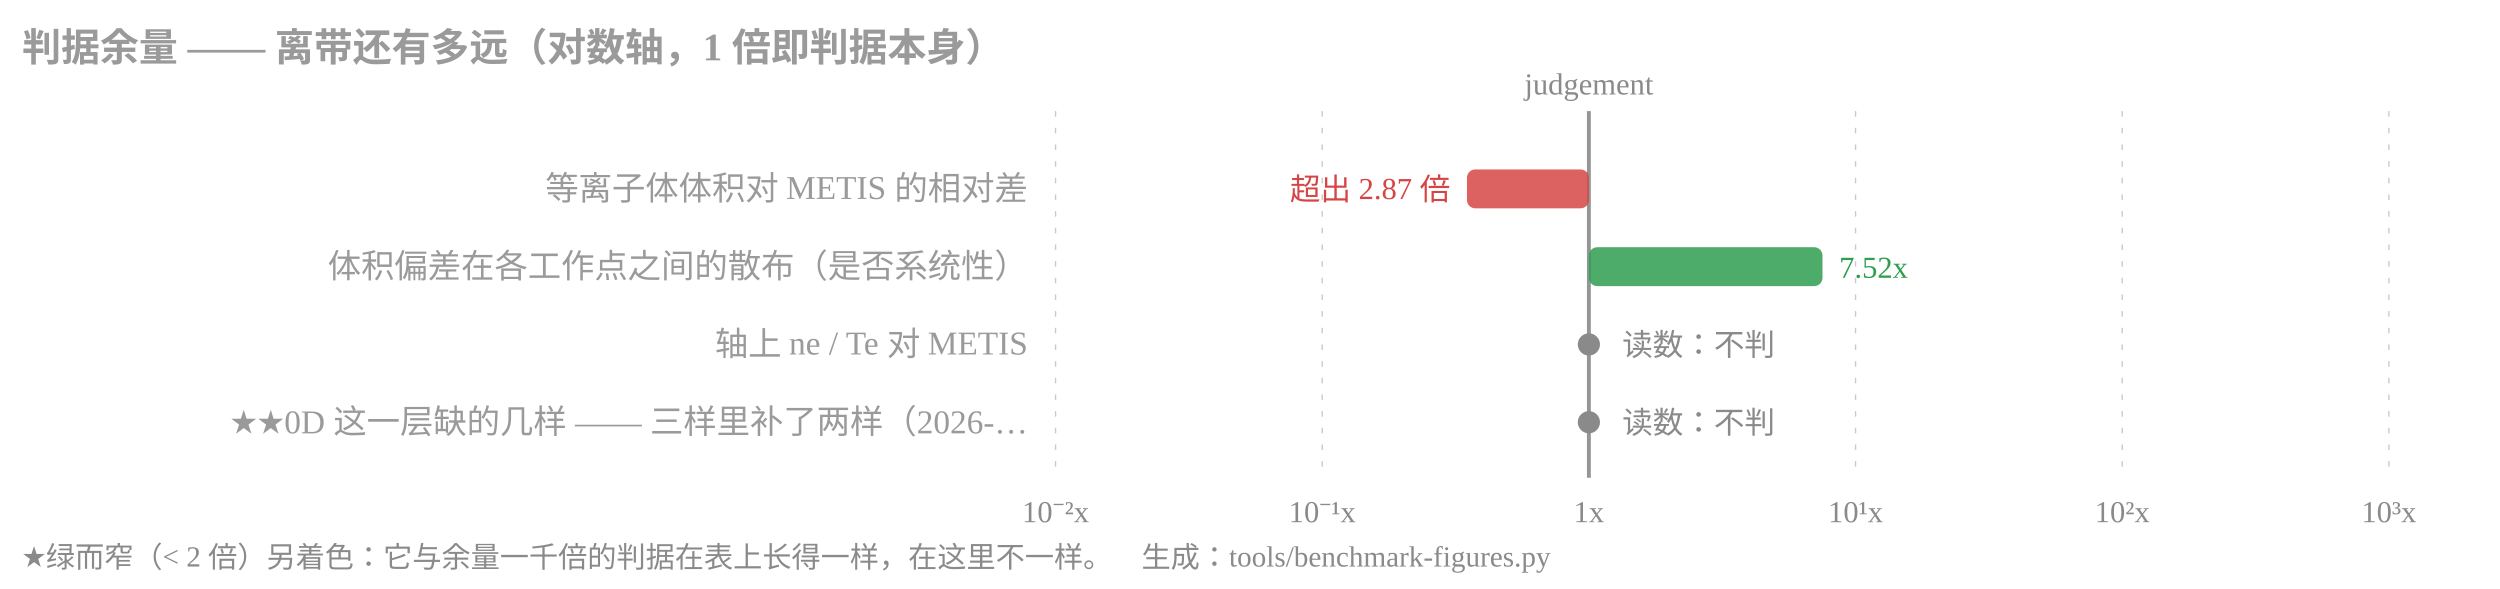
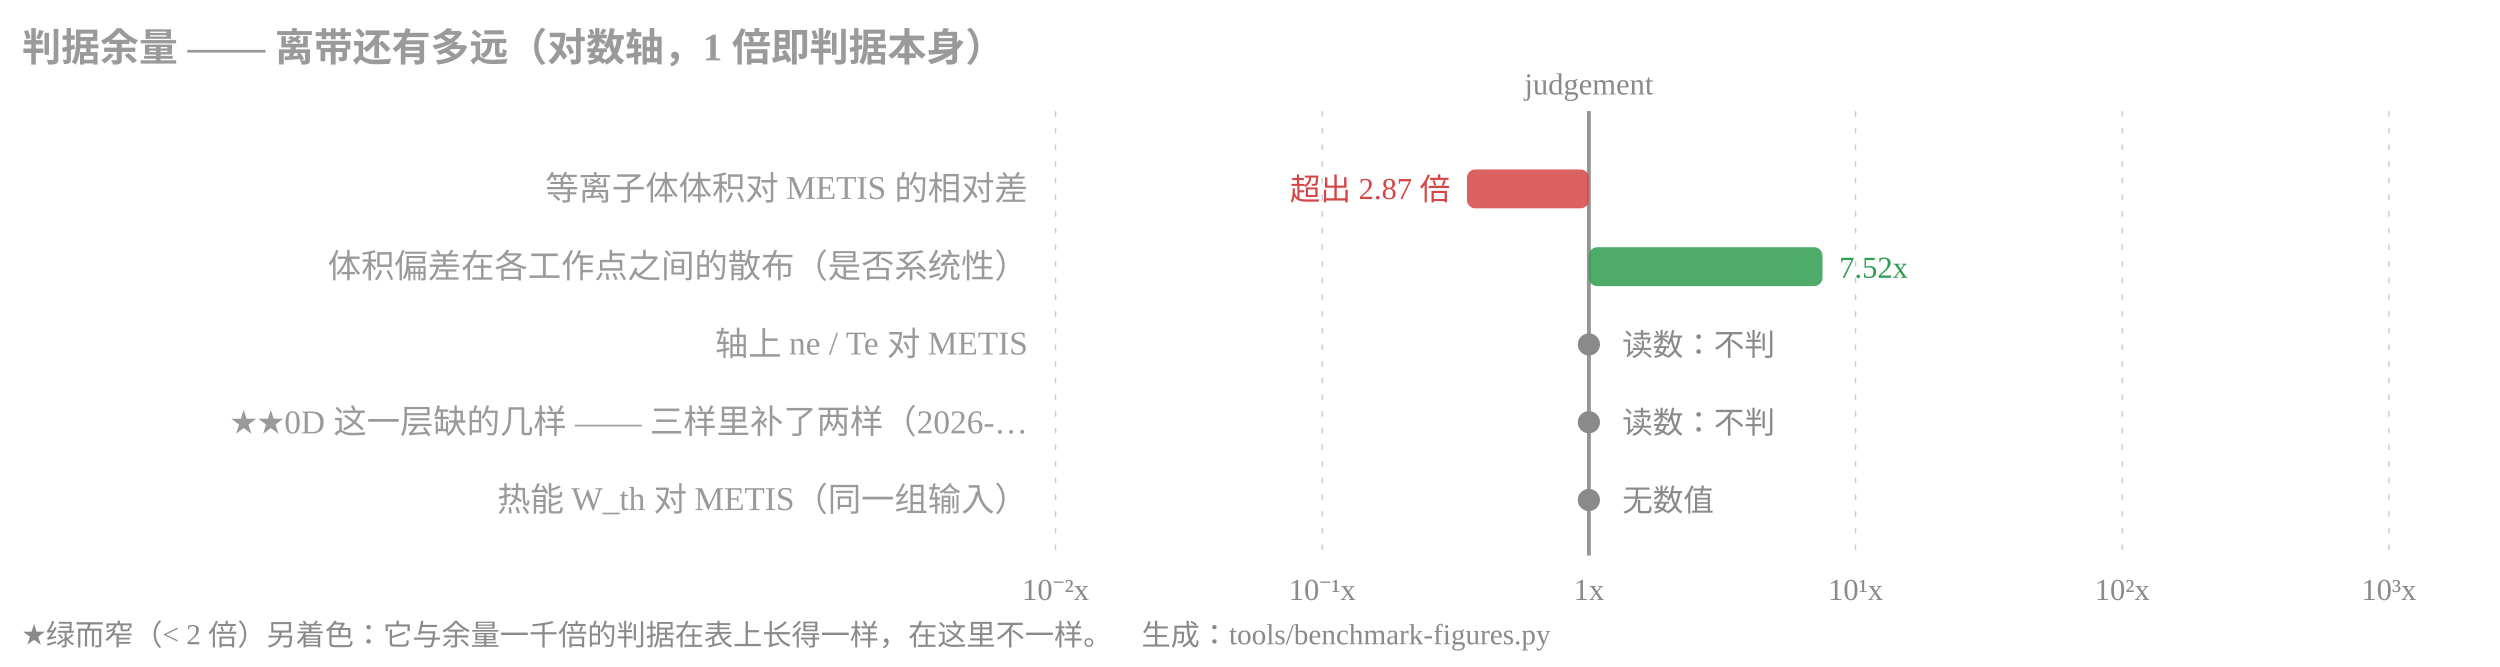
- <svg xmlns="http://www.w3.org/2000/svg" viewBox="0 0 900 212" role="img" aria-label="tr-pedestal-zerod-bookkeeping-metis: 每条判据离它的带还有多远">
+ <svg xmlns="http://www.w3.org/2000/svg" viewBox="0 0 900 240" role="img" aria-label="tr-pedestal-zerod-bookkeeping-metis: 每条判据离它的带还有多远">
  <text x="8" y="22" font-size="14" font-weight="600" fill="#9a9a9a">判据余量 —— 离带还有多远（对数轴，1 倍即判据本身）</text>
-   <line x1="380.0" y1="40" x2="380.0" y2="172" stroke="#8a8a8a" stroke-width="0.5" stroke-dasharray="2 4" opacity="0.45" />
-   <text x="380.0" y="188" font-size="11" fill="#8a8a8a" text-anchor="middle">10⁻²x</text>
-   <line x1="476.0" y1="40" x2="476.0" y2="172" stroke="#8a8a8a" stroke-width="0.5" stroke-dasharray="2 4" opacity="0.45" />
-   <text x="476.0" y="188" font-size="11" fill="#8a8a8a" text-anchor="middle">10⁻¹x</text>
-   <line x1="572.0" y1="40" x2="572.0" y2="172" stroke="#8a8a8a" stroke-width="1.4" opacity="0.9" />
-   <text x="572.0" y="188" font-size="11" fill="#8a8a8a" text-anchor="middle">1x</text>
-   <line x1="668.0" y1="40" x2="668.0" y2="172" stroke="#8a8a8a" stroke-width="0.5" stroke-dasharray="2 4" opacity="0.45" />
-   <text x="668.0" y="188" font-size="11" fill="#8a8a8a" text-anchor="middle">10¹x</text>
-   <line x1="764.0" y1="40" x2="764.0" y2="172" stroke="#8a8a8a" stroke-width="0.5" stroke-dasharray="2 4" opacity="0.45" />
-   <text x="764.0" y="188" font-size="11" fill="#8a8a8a" text-anchor="middle">10²x</text>
-   <line x1="860.0" y1="40" x2="860.0" y2="172" stroke="#8a8a8a" stroke-width="0.5" stroke-dasharray="2 4" opacity="0.45" />
-   <text x="860.0" y="188" font-size="11" fill="#8a8a8a" text-anchor="middle">10³x</text>
+   <line x1="380.0" y1="40" x2="380.0" y2="200" stroke="#8a8a8a" stroke-width="0.5" stroke-dasharray="2 4" opacity="0.45" />
+   <text x="380.0" y="216" font-size="11" fill="#8a8a8a" text-anchor="middle">10⁻²x</text>
+   <line x1="476.0" y1="40" x2="476.0" y2="200" stroke="#8a8a8a" stroke-width="0.5" stroke-dasharray="2 4" opacity="0.45" />
+   <text x="476.0" y="216" font-size="11" fill="#8a8a8a" text-anchor="middle">10⁻¹x</text>
+   <line x1="572.0" y1="40" x2="572.0" y2="200" stroke="#8a8a8a" stroke-width="1.4" opacity="0.9" />
+   <text x="572.0" y="216" font-size="11" fill="#8a8a8a" text-anchor="middle">1x</text>
+   <line x1="668.0" y1="40" x2="668.0" y2="200" stroke="#8a8a8a" stroke-width="0.5" stroke-dasharray="2 4" opacity="0.45" />
+   <text x="668.0" y="216" font-size="11" fill="#8a8a8a" text-anchor="middle">10¹x</text>
+   <line x1="764.0" y1="40" x2="764.0" y2="200" stroke="#8a8a8a" stroke-width="0.5" stroke-dasharray="2 4" opacity="0.45" />
+   <text x="764.0" y="216" font-size="11" fill="#8a8a8a" text-anchor="middle">10²x</text>
+   <line x1="860.0" y1="40" x2="860.0" y2="200" stroke="#8a8a8a" stroke-width="0.5" stroke-dasharray="2 4" opacity="0.45" />
+   <text x="860.0" y="216" font-size="11" fill="#8a8a8a" text-anchor="middle">10³x</text>
  <text x="572.0" y="34" font-size="11" fill="#8a8a8a" text-anchor="middle">judgement</text>
  <text x="370" y="72.0" font-size="12" fill="#9a9a9a" text-anchor="end">等离子体体积对 METIS 的相对差</text>
  <rect x="528.1" y="61.0" width="43.9" height="14" rx="3" fill="#d64545" opacity="0.85" />
  <text x="522.1" y="72.0" font-size="11" fill="#d64545" text-anchor="end">超出 2.87 倍</text>
  <text x="370" y="100.0" font-size="12" fill="#9a9a9a" text-anchor="end">体积偏差在各工作点之间的散布（是否系统性）</text>
  <rect x="572.0" y="89.0" width="84.1" height="14" rx="3" fill="#2e9e4f" opacity="0.85" />
  <text x="662.1" y="100.0" font-size="11" fill="#2e9e4f" text-anchor="start">7.52x</text>
  <text x="370" y="128.0" font-size="12" fill="#9a9a9a" text-anchor="end">轴上 ne / Te 对 METIS</text>
  <circle cx="572.0" cy="124.0" r="4" fill="#8a8a8a" />
  <text x="584.0" y="128.0" font-size="11" fill="#8a8a8a">读数：不判</text>
  <text x="370" y="156.0" font-size="12" fill="#9a9a9a" text-anchor="end">★★0D 这一层缺的几样 —— 三样里补了两样（2026-…</text>
  <circle cx="572.0" cy="152.0" r="4" fill="#8a8a8a" />
  <text x="584.0" y="156.0" font-size="11" fill="#8a8a8a">读数：不判</text>
-   <text x="8" y="204" font-size="10.5" fill="#8a8a8a">★绿而窄（&lt; 2 倍）另着色：它与余量一千倍的判据在表上长得一样，在这里不一样。　生成：tools/benchmark-figures.py</text>
+   <text x="370" y="184.0" font-size="12" fill="#9a9a9a" text-anchor="end">热能 W_th 对 METIS（同一组输入）</text>
+   <circle cx="572.0" cy="180.0" r="4" fill="#8a8a8a" />
+   <text x="584.0" y="184.0" font-size="11" fill="#8a8a8a">无数值</text>
+   <text x="8" y="232" font-size="10.5" fill="#8a8a8a">★绿而窄（&lt; 2 倍）另着色：它与余量一千倍的判据在表上长得一样，在这里不一样。　生成：tools/benchmark-figures.py</text>
</svg>
